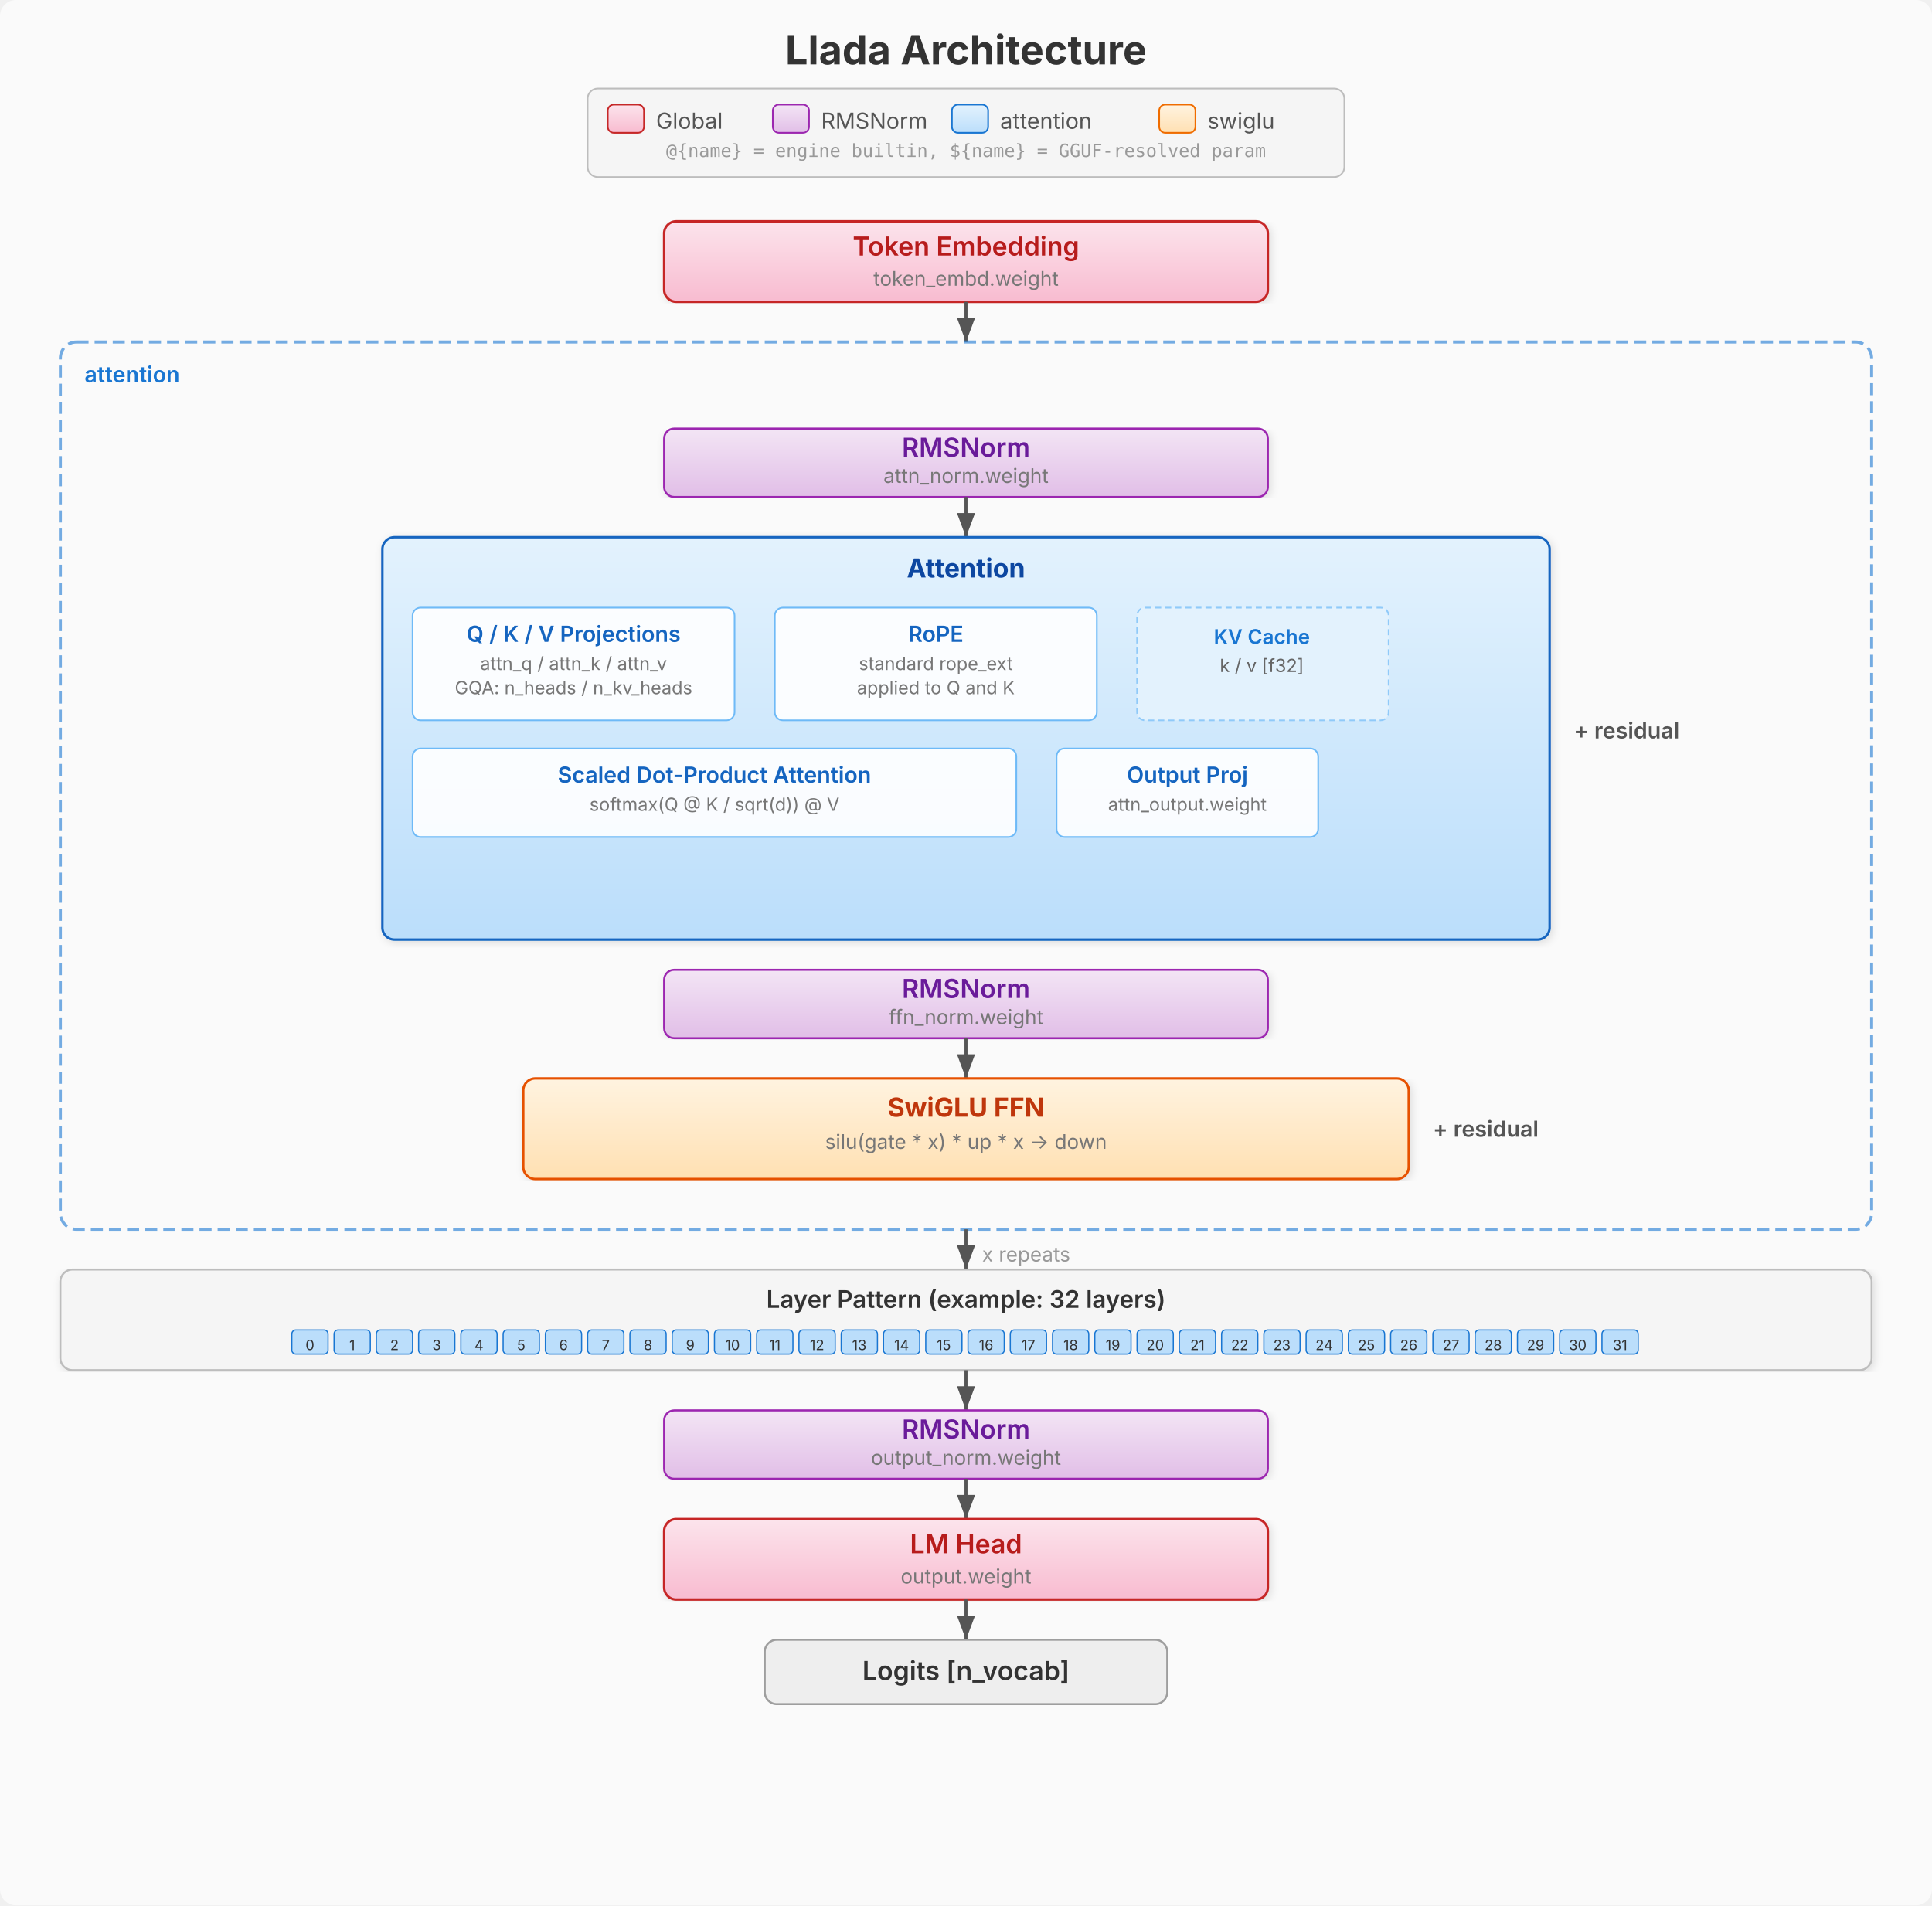
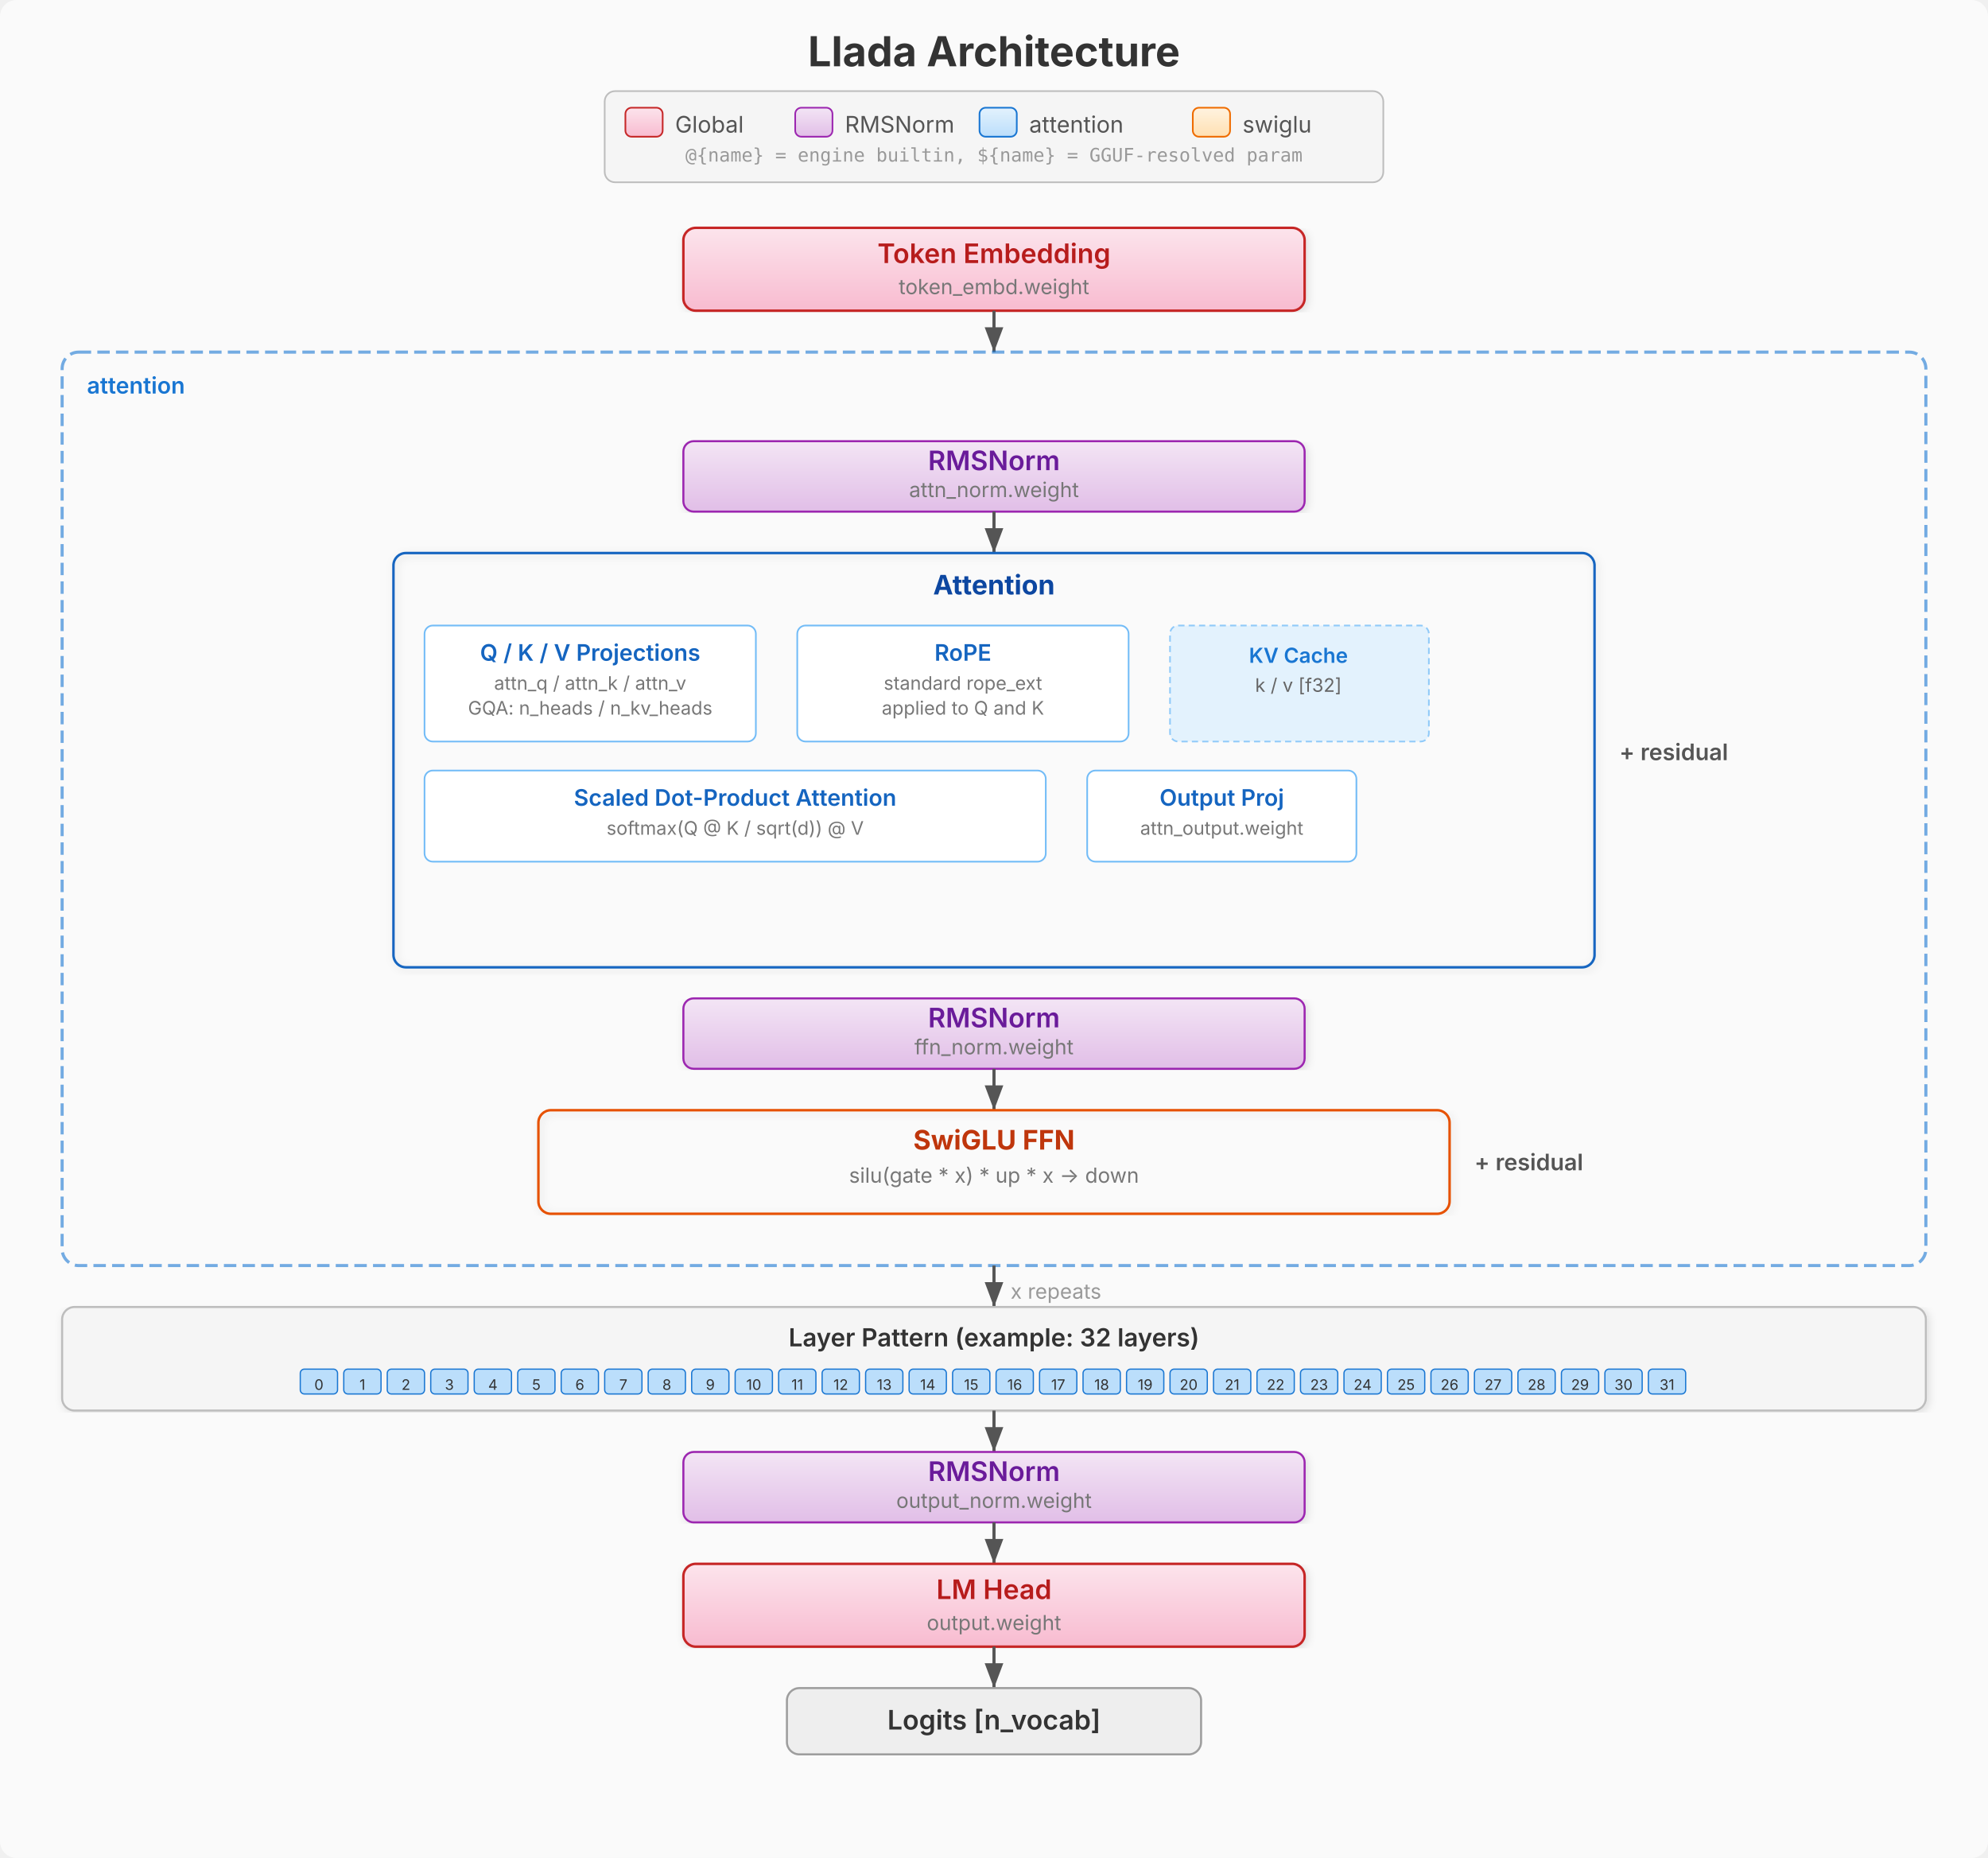
- <svg xmlns="http://www.w3.org/2000/svg" viewBox="0 0 960 947" font-family="system-ui, -apple-system, sans-serif" font-size="13">
+ <svg xmlns="http://www.w3.org/2000/svg" viewBox="0 0 960 897" font-family="system-ui, -apple-system, sans-serif" font-size="13">
+   <rect width="960" height="897" fill="#fafafa" rx="8" />
+   <defs>
+     <linearGradient id="recurrent" x1="0" y1="0" x2="0" y2="1">
+       <stop offset="0%" stop-color="#e8f5e9" />
+       <stop offset="100%" stop-color="#c8e6c9" />
+     </linearGradient>
+     <linearGradient id="full_attention" x1="0" y1="0" x2="0" y2="1">
+       <stop offset="0%" stop-color="#e3f2fd" />
+       <stop offset="100%" stop-color="#bbdefb" />
+     </linearGradient>
+     <linearGradient id="swa" x1="0" y1="0" x2="0" y2="1">
+       <stop offset="0%" stop-color="#e8f5e9" />
+       <stop offset="100%" stop-color="#c8e6c9" />
+     </linearGradient>
+     <linearGradient id="ffn" x1="0" y1="0" x2="0" y2="1">
+       <stop offset="0%" stop-color="#fff3e0" />
+       <stop offset="100%" stop-color="#ffe0b2" />
+     </linearGradient>
+     <linearGradient id="norm" x1="0" y1="0" x2="0" y2="1">
+       <stop offset="0%" stop-color="#f3e5f5" />
+       <stop offset="100%" stop-color="#e1bee7" />
+     </linearGradient>
+     <linearGradient id="global" x1="0" y1="0" x2="0" y2="1">
+       <stop offset="0%" stop-color="#fce4ec" />
+       <stop offset="100%" stop-color="#f8bbd0" />
+     </linearGradient>
+   </defs>
  <defs>
    <marker id="arrow" markerWidth="8" markerHeight="6" refX="8" refY="3" orient="auto">
      <path d="M0,0 L8,3 L0,6" fill="#555555" />
    </marker>
-     <linearGradient id="ssmGrad" x1="0" y1="0" x2="0" y2="1">
-       <stop offset="0%" stop-color="#e8f5e9" />
-       <stop offset="100%" stop-color="#c8e6c9" />
-     </linearGradient>
-     <linearGradient id="attnGrad" x1="0" y1="0" x2="0" y2="1">
-       <stop offset="0%" stop-color="#e3f2fd" />
-       <stop offset="100%" stop-color="#bbdefb" />
-     </linearGradient>
-     <linearGradient id="swaGrad" x1="0" y1="0" x2="0" y2="1">
-       <stop offset="0%" stop-color="#e8f5e9" />
-       <stop offset="100%" stop-color="#c8e6c9" />
-     </linearGradient>
-     <linearGradient id="ffnGrad" x1="0" y1="0" x2="0" y2="1">
-       <stop offset="0%" stop-color="#fff3e0" />
-       <stop offset="100%" stop-color="#ffe0b2" />
-     </linearGradient>
-     <linearGradient id="normGrad" x1="0" y1="0" x2="0" y2="1">
-       <stop offset="0%" stop-color="#f3e5f5" />
-       <stop offset="100%" stop-color="#e1bee7" />
-     </linearGradient>
-     <linearGradient id="globalGrad" x1="0" y1="0" x2="0" y2="1">
-       <stop offset="0%" stop-color="#fce4ec" />
-       <stop offset="100%" stop-color="#f8bbd0" />
-     </linearGradient>
    <filter id="shadow" x="-2%" y="-2%" width="104%" height="104%">
      <feDropShadow dx="1" dy="1" stdDeviation="2" flood-opacity="0.12" />
    </filter>
+   </defs>
+   <defs>
    <g id="block_attention">
      <g>
        <rect width="580" height="200" rx="6" fill="url(#attnGrad)" stroke="#1565c0" stroke-width="1.2" filter="url(#shadow)" />
        <text x="290" y="20" text-anchor="middle" font-weight="700" font-size="13" fill="#0d47a1">Attention</text>
        <g transform="translate(15, 35)">
          <rect width="160" height="56" rx="4" fill="#fff" stroke="#64b5f6" stroke-width="0.8" opacity="0.9" />
          <text x="80" y="17" text-anchor="middle" font-size="11" font-weight="600" fill="#1565c0">Q / K / V Projections</text>
          <text x="80" y="31" text-anchor="middle" font-size="9" fill="#777">attn_q / attn_k / attn_v</text>
          <text x="80" y="43" text-anchor="middle" font-size="9" fill="#777">GQA: n_heads / n_kv_heads</text>
        </g>
        <g transform="translate(195, 35)">
          <rect width="160" height="56" rx="4" fill="#fff" stroke="#64b5f6" stroke-width="0.8" opacity="0.9" />
          <text x="80" y="17" text-anchor="middle" font-size="11" font-weight="600" fill="#1565c0">RoPE</text>
          <text x="80" y="31" text-anchor="middle" font-size="9" fill="#777">standard rope_ext</text>
          <text x="80" y="43" text-anchor="middle" font-size="9" fill="#777">applied to Q and K</text>
        </g>
        <g transform="translate(15, 105)">
          <rect width="300" height="44" rx="4" fill="#fff" stroke="#64b5f6" stroke-width="0.8" opacity="0.9" />
          <text x="150" y="17" text-anchor="middle" font-size="11" font-weight="600" fill="#1565c0">Scaled Dot-Product Attention</text>
          <text x="150" y="31" text-anchor="middle" font-size="9" fill="#777">softmax(Q @ K / sqrt(d)) @ V</text>
        </g>
        <g transform="translate(335, 105)">
          <rect width="130" height="44" rx="4" fill="#fff" stroke="#64b5f6" stroke-width="0.8" opacity="0.9" />
          <text x="65" y="17" text-anchor="middle" font-size="11" font-weight="600" fill="#1565c0">Output Proj</text>
          <text x="65" y="31" text-anchor="middle" font-size="9" fill="#777">attn_output.weight</text>
        </g>
        <g transform="translate(375, 35)">
          <rect width="125" height="56" rx="4" fill="#e3f2fd" stroke="#90caf9" stroke-width="0.8" stroke-dasharray="3,2" />
          <text x="62" y="18" text-anchor="middle" font-size="10" font-weight="600" fill="#1976d2">KV Cache</text>
          <text x="62" y="32" text-anchor="middle" font-size="9" fill="#666">k / v [f32]</text>
        </g>
      </g>
    </g>
    <g id="block_swiglu">
      <g>
        <rect width="440" height="50" rx="6" fill="url(#ffnGrad)" stroke="#e65100" stroke-width="1.2" filter="url(#shadow)" />
        <text x="220" y="19" text-anchor="middle" font-weight="700" font-size="13" fill="#bf360c">SwiGLU FFN</text>
        <text x="220" y="35" text-anchor="middle" font-size="10" fill="#777">silu(gate * x) * up * x -&gt; down</text>
      </g>
    </g>
  </defs>
-   <rect width="960" height="947" fill="#fafafa" rx="8" />
  <text x="480" y="32" text-anchor="middle" font-size="20" font-weight="bold" fill="#333333">Llada Architecture</text>
  <rect x="292" y="44" width="376" height="44" rx="5" fill="#f5f5f5" stroke="#bdbdbd" stroke-width="0.8" />
  <g transform="translate(302, 52)">
-     <rect x="0" width="18" height="14" rx="3" fill="url(#globalGrad)" stroke="#C62828" stroke-width="0.8" />
+     <rect x="0" width="18" height="14" rx="3" fill="url(#global)" stroke="#C62828" stroke-width="0.8" />
    <text x="24" y="12" font-size="11" fill="#555555">Global</text>
-     <rect x="82" width="18" height="14" rx="3" fill="url(#normGrad)" stroke="#9C27B0" stroke-width="0.8" />
+     <rect x="82" width="18" height="14" rx="3" fill="url(#norm)" stroke="#9C27B0" stroke-width="0.8" />
    <text x="106" y="12" font-size="11" fill="#555555">RMSNorm</text>
-     <rect x="171" width="18" height="14" rx="3" fill="url(#attnGrad)" stroke="#1976D2" stroke-width="0.8" />
+     <rect x="171" width="18" height="14" rx="3" fill="url(#full_attention)" stroke="#1976D2" stroke-width="0.8" />
    <text x="195" y="12" font-size="11" fill="#555555">attention</text>
-     <rect x="274" width="18" height="14" rx="3" fill="url(#ffnGrad)" stroke="#EF6C00" stroke-width="0.8" />
+     <rect x="274" width="18" height="14" rx="3" fill="url(#ffn)" stroke="#EF6C00" stroke-width="0.8" />
    <text x="298" y="12" font-size="11" fill="#555555">swiglu</text>
  </g>
  <text x="480" y="78" text-anchor="middle" font-size="9" fill="#999999" font-family="monospace">@{name} = engine builtin, ${name} = GGUF-resolved param</text>
  <g transform="translate(330, 110)">
-     <rect width="300" height="40" rx="6" fill="url(#globalGrad)" stroke="#C62828" stroke-width="1.2" filter="url(#shadow)" />
+     <rect width="300" height="40" rx="6" fill="url(#global)" stroke="#C62828" stroke-width="1.2" filter="url(#shadow)" />
    <text x="150" y="17" text-anchor="middle" font-weight="600" fill="#b71c1c">Token Embedding</text>
    <text x="150" y="32" text-anchor="middle" font-size="10" fill="#777777">token_embd.weight</text>
  </g>
  <line x1="480" y1="150" x2="480" y2="170" stroke="#555555" stroke-width="1.5" marker-end="url(#arrow)" />
  <rect x="30" y="170" width="900" height="441" rx="8" fill="none" stroke="#1976D2" stroke-width="1.5" stroke-dasharray="6,3" opacity="0.6" />
  <text x="42" y="190" font-size="11" font-weight="600" fill="#1976D2">attention</text>
  <g transform="translate(330, 213)">
-     <rect width="300" height="34" rx="5" fill="url(#normGrad)" stroke="#9C27B0" stroke-width="1" filter="url(#shadow)" />
+     <rect width="300" height="34" rx="5" fill="url(#norm)" stroke="#9C27B0" stroke-width="1" filter="url(#shadow)" />
    <text x="150" y="14" text-anchor="middle" font-weight="600" fill="#6a1b9a">RMSNorm</text>
    <text x="150" y="27" text-anchor="middle" font-size="10" fill="#777777">attn_norm.weight</text>
  </g>
  <line x1="480" y1="247" x2="480" y2="267" stroke="#555555" stroke-width="1.5" marker-end="url(#arrow)" />
  <use href="#block_attention" transform="translate(190, 267)" />
  <text x="782" y="367" font-size="11" fill="#555555" font-weight="600">+ residual</text>
  <g transform="translate(330, 482)">
-     <rect width="300" height="34" rx="5" fill="url(#normGrad)" stroke="#9C27B0" stroke-width="1" filter="url(#shadow)" />
+     <rect width="300" height="34" rx="5" fill="url(#norm)" stroke="#9C27B0" stroke-width="1" filter="url(#shadow)" />
    <text x="150" y="14" text-anchor="middle" font-weight="600" fill="#6a1b9a">RMSNorm</text>
    <text x="150" y="27" text-anchor="middle" font-size="10" fill="#777777">ffn_norm.weight</text>
  </g>
  <line x1="480" y1="516" x2="480" y2="536" stroke="#555555" stroke-width="1.5" marker-end="url(#arrow)" />
  <use href="#block_swiglu" transform="translate(260, 536)" />
  <text x="712" y="565" font-size="11" fill="#555555" font-weight="600">+ residual</text>
  <line x1="480" y1="611" x2="480" y2="631" stroke="#555555" stroke-width="1.5" marker-end="url(#arrow)" />
  <text x="488" y="627" font-size="10" fill="#999999">x repeats</text>
  <g transform="translate(30, 631)">
    <rect width="900" height="50" rx="6" fill="#f5f5f5" stroke="#bdbdbd" stroke-width="1" filter="url(#shadow)" />
    <text x="450" y="19" text-anchor="middle" font-size="12" font-weight="600" fill="#333333">Layer Pattern (example: 32 layers)</text>
    <g transform="translate(115, 30)">
      <rect x="0" width="18" height="12" rx="2" fill="#bbdefb" stroke="#1976D2" stroke-width="0.6" />
      <text x="9" y="10" text-anchor="middle" font-size="7" fill="#333333">0</text>
      <rect x="21" width="18" height="12" rx="2" fill="#bbdefb" stroke="#1976D2" stroke-width="0.6" />
      <text x="30" y="10" text-anchor="middle" font-size="7" fill="#333333">1</text>
      <rect x="42" width="18" height="12" rx="2" fill="#bbdefb" stroke="#1976D2" stroke-width="0.6" />
      <text x="51" y="10" text-anchor="middle" font-size="7" fill="#333333">2</text>
      <rect x="63" width="18" height="12" rx="2" fill="#bbdefb" stroke="#1976D2" stroke-width="0.6" />
      <text x="72" y="10" text-anchor="middle" font-size="7" fill="#333333">3</text>
      <rect x="84" width="18" height="12" rx="2" fill="#bbdefb" stroke="#1976D2" stroke-width="0.6" />
      <text x="93" y="10" text-anchor="middle" font-size="7" fill="#333333">4</text>
      <rect x="105" width="18" height="12" rx="2" fill="#bbdefb" stroke="#1976D2" stroke-width="0.6" />
      <text x="114" y="10" text-anchor="middle" font-size="7" fill="#333333">5</text>
      <rect x="126" width="18" height="12" rx="2" fill="#bbdefb" stroke="#1976D2" stroke-width="0.6" />
      <text x="135" y="10" text-anchor="middle" font-size="7" fill="#333333">6</text>
      <rect x="147" width="18" height="12" rx="2" fill="#bbdefb" stroke="#1976D2" stroke-width="0.6" />
      <text x="156" y="10" text-anchor="middle" font-size="7" fill="#333333">7</text>
      <rect x="168" width="18" height="12" rx="2" fill="#bbdefb" stroke="#1976D2" stroke-width="0.6" />
      <text x="177" y="10" text-anchor="middle" font-size="7" fill="#333333">8</text>
      <rect x="189" width="18" height="12" rx="2" fill="#bbdefb" stroke="#1976D2" stroke-width="0.6" />
      <text x="198" y="10" text-anchor="middle" font-size="7" fill="#333333">9</text>
      <rect x="210" width="18" height="12" rx="2" fill="#bbdefb" stroke="#1976D2" stroke-width="0.6" />
      <text x="219" y="10" text-anchor="middle" font-size="7" fill="#333333">10</text>
      <rect x="231" width="18" height="12" rx="2" fill="#bbdefb" stroke="#1976D2" stroke-width="0.6" />
      <text x="240" y="10" text-anchor="middle" font-size="7" fill="#333333">11</text>
      <rect x="252" width="18" height="12" rx="2" fill="#bbdefb" stroke="#1976D2" stroke-width="0.6" />
      <text x="261" y="10" text-anchor="middle" font-size="7" fill="#333333">12</text>
      <rect x="273" width="18" height="12" rx="2" fill="#bbdefb" stroke="#1976D2" stroke-width="0.6" />
      <text x="282" y="10" text-anchor="middle" font-size="7" fill="#333333">13</text>
      <rect x="294" width="18" height="12" rx="2" fill="#bbdefb" stroke="#1976D2" stroke-width="0.6" />
      <text x="303" y="10" text-anchor="middle" font-size="7" fill="#333333">14</text>
      <rect x="315" width="18" height="12" rx="2" fill="#bbdefb" stroke="#1976D2" stroke-width="0.6" />
      <text x="324" y="10" text-anchor="middle" font-size="7" fill="#333333">15</text>
      <rect x="336" width="18" height="12" rx="2" fill="#bbdefb" stroke="#1976D2" stroke-width="0.6" />
      <text x="345" y="10" text-anchor="middle" font-size="7" fill="#333333">16</text>
      <rect x="357" width="18" height="12" rx="2" fill="#bbdefb" stroke="#1976D2" stroke-width="0.6" />
      <text x="366" y="10" text-anchor="middle" font-size="7" fill="#333333">17</text>
      <rect x="378" width="18" height="12" rx="2" fill="#bbdefb" stroke="#1976D2" stroke-width="0.6" />
      <text x="387" y="10" text-anchor="middle" font-size="7" fill="#333333">18</text>
      <rect x="399" width="18" height="12" rx="2" fill="#bbdefb" stroke="#1976D2" stroke-width="0.6" />
      <text x="408" y="10" text-anchor="middle" font-size="7" fill="#333333">19</text>
      <rect x="420" width="18" height="12" rx="2" fill="#bbdefb" stroke="#1976D2" stroke-width="0.6" />
      <text x="429" y="10" text-anchor="middle" font-size="7" fill="#333333">20</text>
      <rect x="441" width="18" height="12" rx="2" fill="#bbdefb" stroke="#1976D2" stroke-width="0.6" />
      <text x="450" y="10" text-anchor="middle" font-size="7" fill="#333333">21</text>
      <rect x="462" width="18" height="12" rx="2" fill="#bbdefb" stroke="#1976D2" stroke-width="0.6" />
      <text x="471" y="10" text-anchor="middle" font-size="7" fill="#333333">22</text>
      <rect x="483" width="18" height="12" rx="2" fill="#bbdefb" stroke="#1976D2" stroke-width="0.6" />
      <text x="492" y="10" text-anchor="middle" font-size="7" fill="#333333">23</text>
      <rect x="504" width="18" height="12" rx="2" fill="#bbdefb" stroke="#1976D2" stroke-width="0.6" />
      <text x="513" y="10" text-anchor="middle" font-size="7" fill="#333333">24</text>
      <rect x="525" width="18" height="12" rx="2" fill="#bbdefb" stroke="#1976D2" stroke-width="0.6" />
      <text x="534" y="10" text-anchor="middle" font-size="7" fill="#333333">25</text>
      <rect x="546" width="18" height="12" rx="2" fill="#bbdefb" stroke="#1976D2" stroke-width="0.6" />
      <text x="555" y="10" text-anchor="middle" font-size="7" fill="#333333">26</text>
      <rect x="567" width="18" height="12" rx="2" fill="#bbdefb" stroke="#1976D2" stroke-width="0.6" />
      <text x="576" y="10" text-anchor="middle" font-size="7" fill="#333333">27</text>
      <rect x="588" width="18" height="12" rx="2" fill="#bbdefb" stroke="#1976D2" stroke-width="0.6" />
      <text x="597" y="10" text-anchor="middle" font-size="7" fill="#333333">28</text>
      <rect x="609" width="18" height="12" rx="2" fill="#bbdefb" stroke="#1976D2" stroke-width="0.6" />
      <text x="618" y="10" text-anchor="middle" font-size="7" fill="#333333">29</text>
      <rect x="630" width="18" height="12" rx="2" fill="#bbdefb" stroke="#1976D2" stroke-width="0.6" />
      <text x="639" y="10" text-anchor="middle" font-size="7" fill="#333333">30</text>
      <rect x="651" width="18" height="12" rx="2" fill="#bbdefb" stroke="#1976D2" stroke-width="0.6" />
      <text x="660" y="10" text-anchor="middle" font-size="7" fill="#333333">31</text>
    </g>
  </g>
  <line x1="480" y1="681" x2="480" y2="701" stroke="#555555" stroke-width="1.5" marker-end="url(#arrow)" />
  <g transform="translate(330, 701)">
-     <rect width="300" height="34" rx="5" fill="url(#normGrad)" stroke="#9C27B0" stroke-width="1" filter="url(#shadow)" />
+     <rect width="300" height="34" rx="5" fill="url(#norm)" stroke="#9C27B0" stroke-width="1" filter="url(#shadow)" />
    <text x="150" y="14" text-anchor="middle" font-weight="600" fill="#6a1b9a">RMSNorm</text>
    <text x="150" y="27" text-anchor="middle" font-size="10" fill="#777777">output_norm.weight</text>
  </g>
  <line x1="480" y1="735" x2="480" y2="755" stroke="#555555" stroke-width="1.5" marker-end="url(#arrow)" />
  <g transform="translate(330, 755)">
-     <rect width="300" height="40" rx="6" fill="url(#globalGrad)" stroke="#C62828" stroke-width="1.2" filter="url(#shadow)" />
+     <rect width="300" height="40" rx="6" fill="url(#global)" stroke="#C62828" stroke-width="1.2" filter="url(#shadow)" />
    <text x="150" y="17" text-anchor="middle" font-weight="600" fill="#b71c1c">LM Head</text>
    <text x="150" y="32" text-anchor="middle" font-size="10" fill="#777777">output.weight</text>
  </g>
  <line x1="480" y1="795" x2="480" y2="815" stroke="#555555" stroke-width="1.5" marker-end="url(#arrow)" />
  <g transform="translate(380, 815)">
    <rect width="200" height="32" rx="6" fill="#eeeeee" stroke="#9e9e9e" stroke-width="1" />
    <text x="100" y="20" text-anchor="middle" font-weight="600" fill="#333333">Logits [n_vocab]</text>
  </g>
</svg>
